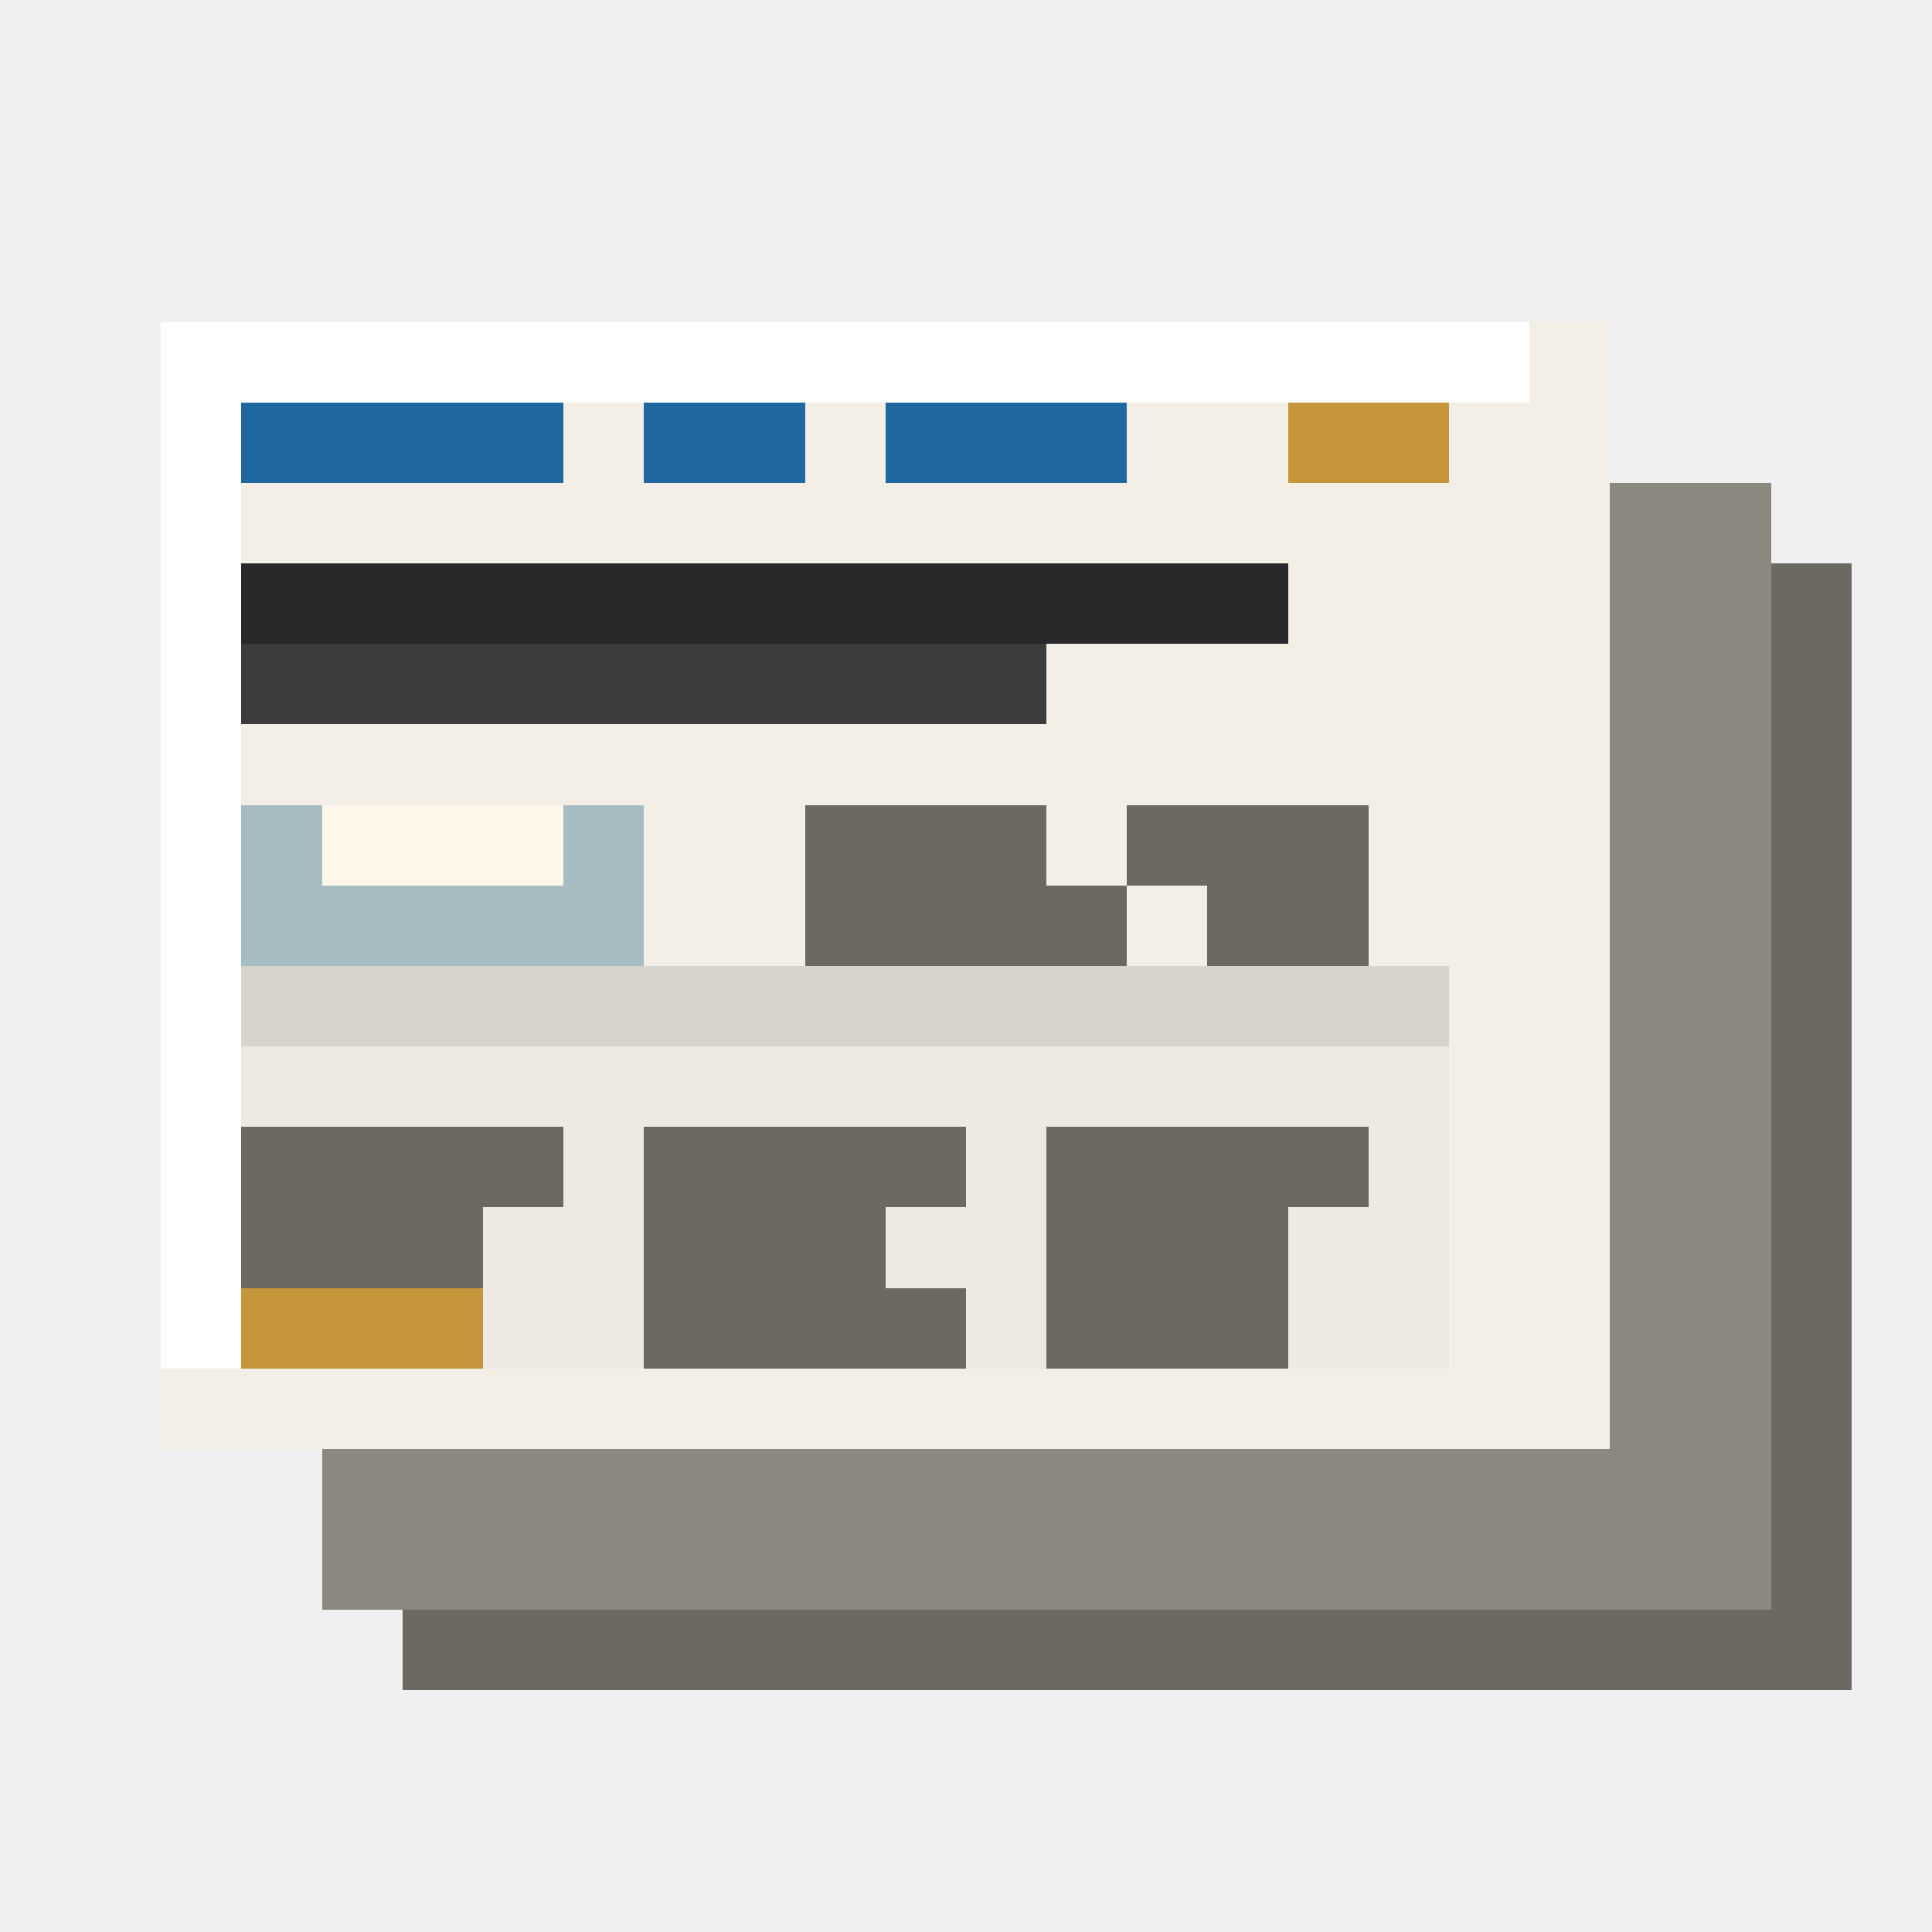
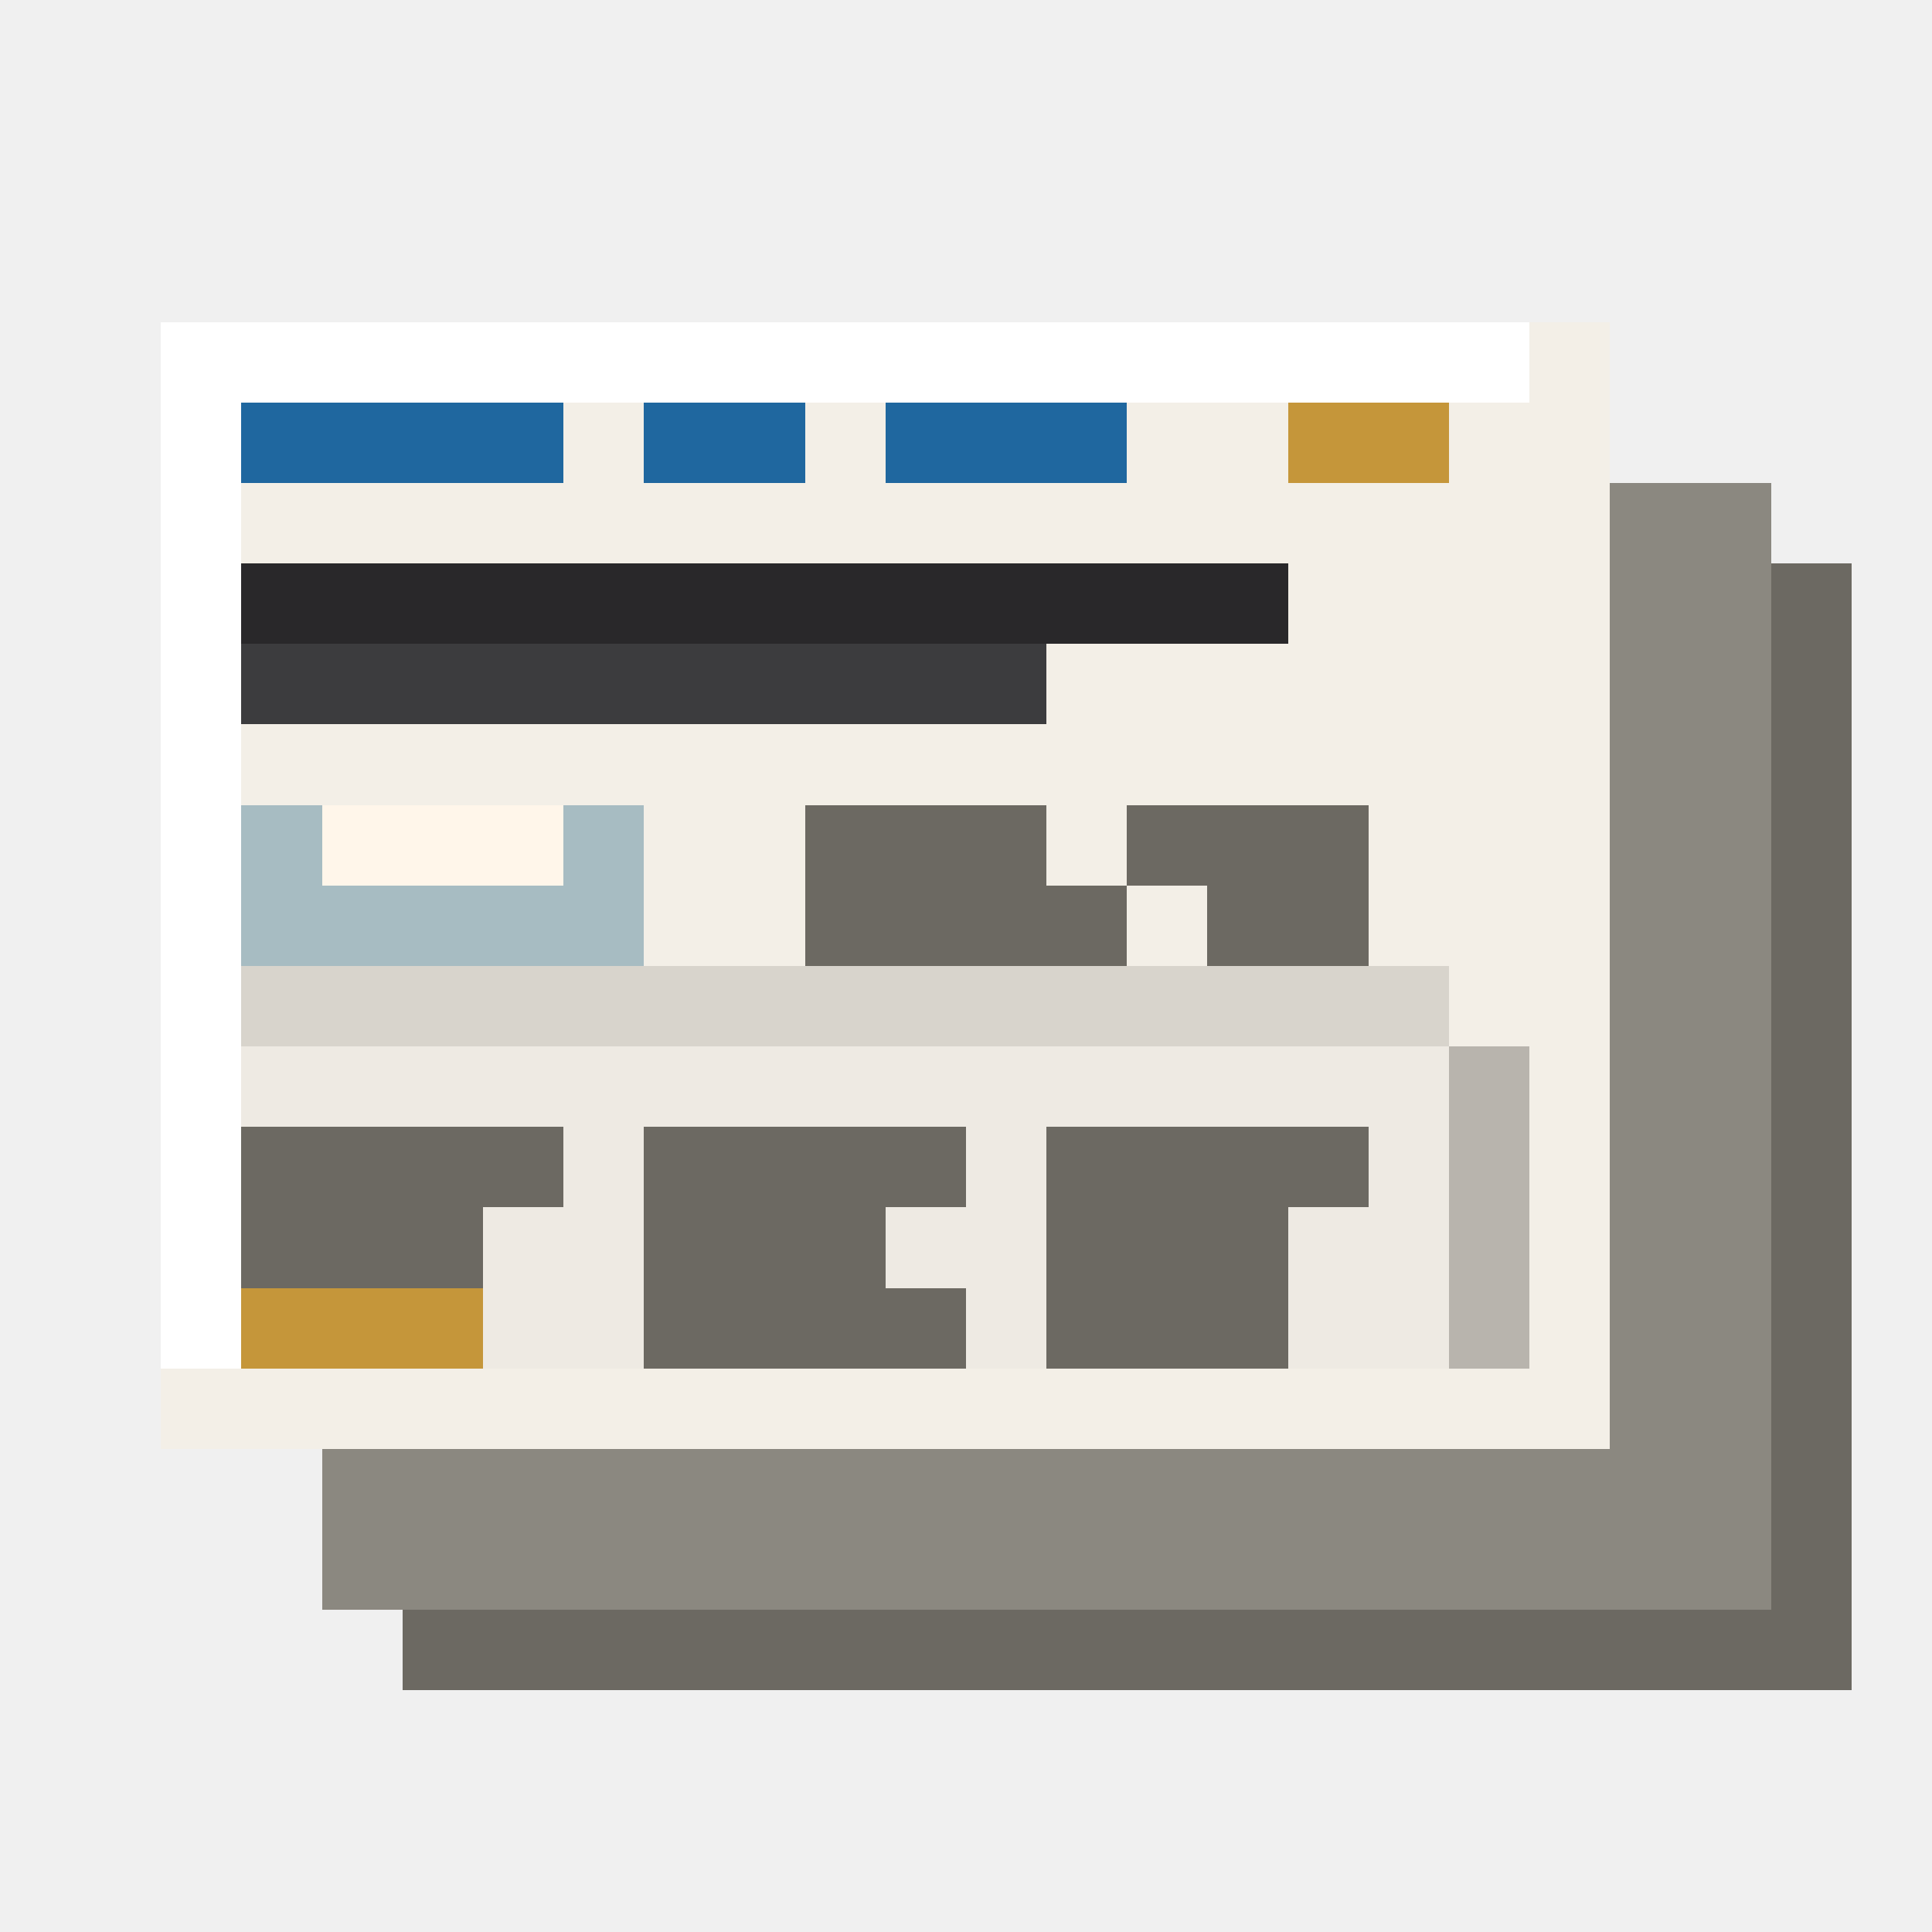
<svg xmlns="http://www.w3.org/2000/svg" viewBox="0 0 24 24" shape-rendering="crispEdges" data-m98-concept="understandingfafsa" data-m98-grid="24">
  <rect fill="#6c6962" x="5" y="7" width="18" height="14" />
  <rect fill="#8b8880" x="4" y="6" width="18" height="14" />
  <rect fill="#d2cec6" x="4" y="6" width="16" height="12" />
  <rect fill="#f3efe7" x="2" y="4" width="18" height="14" />
  <rect fill="#ffffff" x="2" y="4" width="17" height="1" />
  <rect fill="#ffffff" x="2" y="4" width="1" height="13" />
  <rect fill="#1f679f" x="3" y="5" width="4" height="1" />
  <rect fill="#1f679f" x="8" y="5" width="2" height="1" />
  <rect fill="#1f679f" x="11" y="5" width="3" height="1" />
  <rect fill="#c5963a" x="16" y="5" width="2" height="1" />
  <rect fill="#29282a" x="3" y="7" width="13" height="1" />
  <rect fill="#3c3c3e" x="3" y="8" width="10" height="1" />
  <rect fill="#a7bcc2" x="3" y="10" width="5" height="2" />
  <rect fill="#fff6ea" x="4" y="10" width="3" height="1" />
  <rect fill="#6c6962" x="10" y="10" width="3" height="1" />
  <rect fill="#6c6962" x="14" y="10" width="3" height="1" />
  <rect fill="#6c6962" x="10" y="11" width="4" height="1" />
  <rect fill="#6c6962" x="15" y="11" width="2" height="1" />
  <rect fill="#d8d4cc" x="3" y="12" width="15" height="1" />
  <rect fill="#eeeae3" x="3" y="13" width="15" height="4" />
+   <rect fill="#b8b4ad" x="18" y="13" width="1" height="4" />
  <rect fill="#6c6962" x="3" y="14" width="4" height="1" />
  <rect fill="#6c6962" x="8" y="14" width="4" height="1" />
  <rect fill="#6c6962" x="13" y="14" width="4" height="1" />
  <rect fill="#6c6962" x="3" y="15" width="3" height="1" />
  <rect fill="#6c6962" x="8" y="15" width="3" height="1" />
  <rect fill="#6c6962" x="13" y="15" width="3" height="1" />
  <rect fill="#c5963a" x="3" y="16" width="3" height="1" />
  <rect fill="#6c6962" x="8" y="16" width="4" height="1" />
  <rect fill="#6c6962" x="13" y="16" width="3" height="1" />
</svg>
